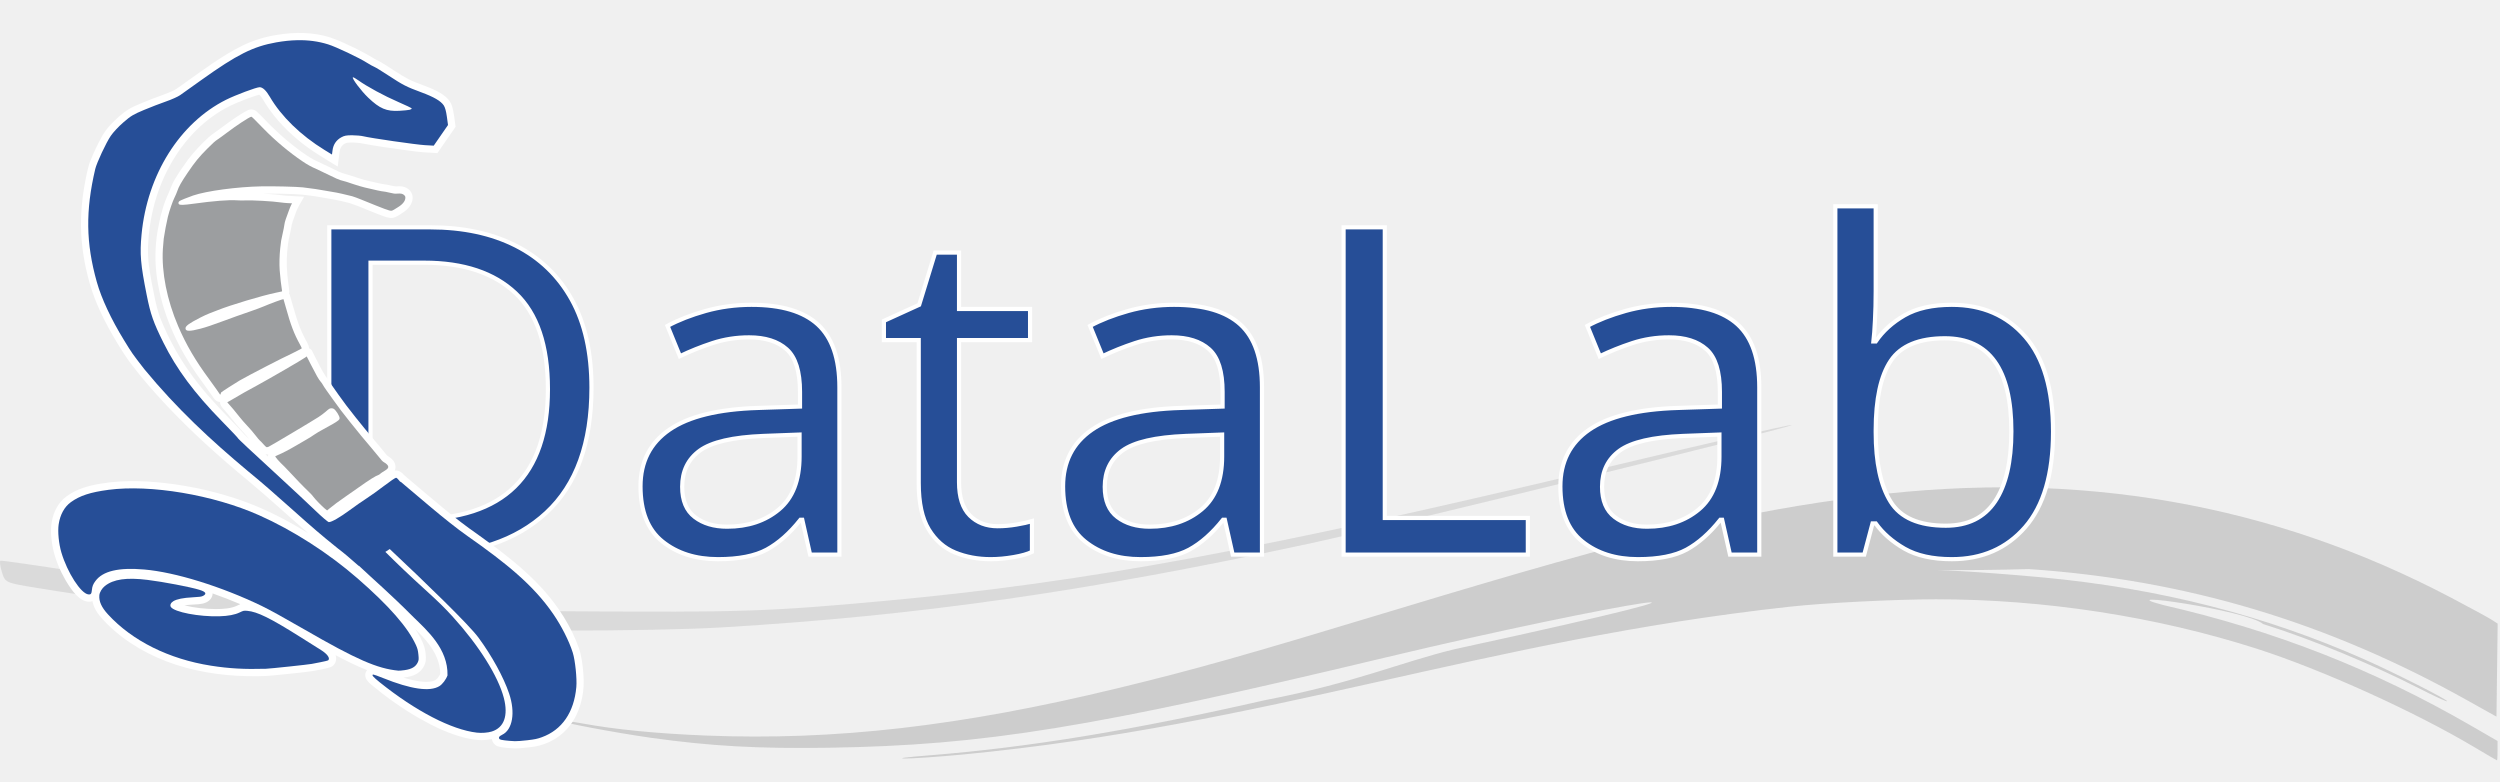
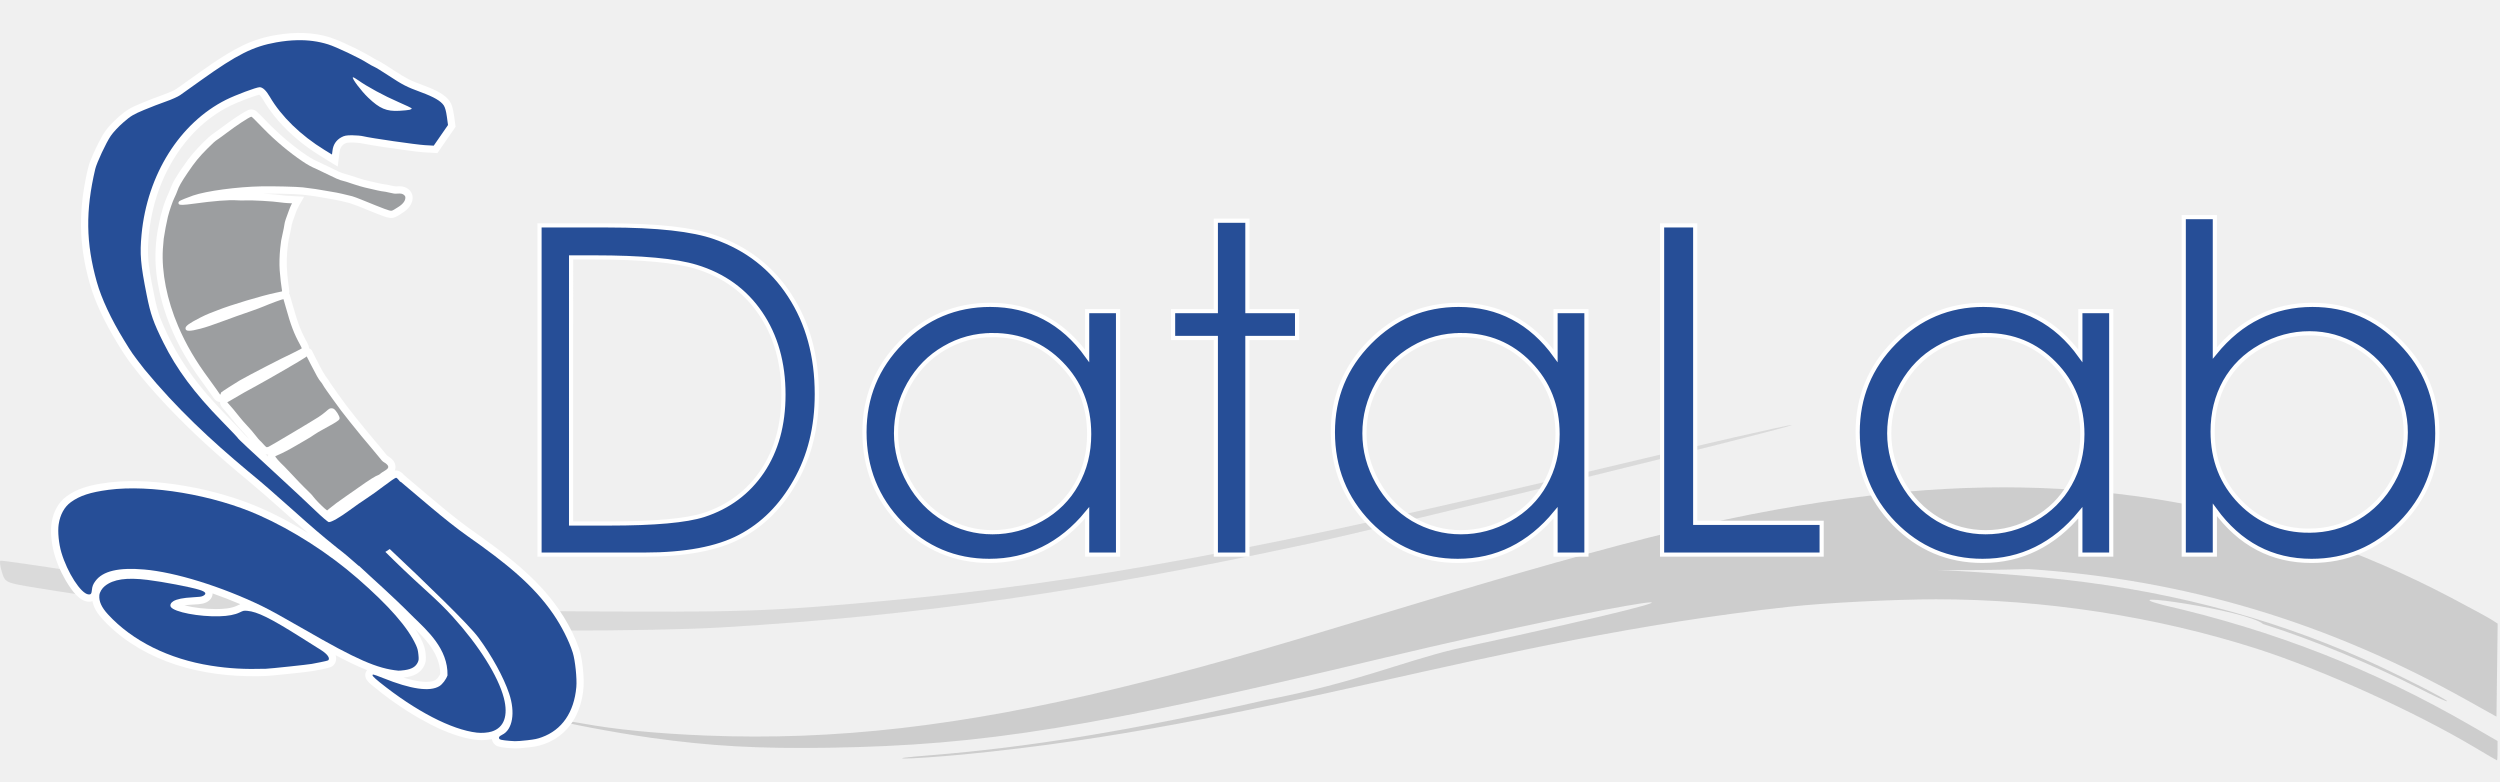
<svg xmlns="http://www.w3.org/2000/svg" version="1.1" id="svg3157" xml:space="preserve" width="800" height="250" viewBox="0 0 800 250">
  <defs id="defs3161">
    <rect x="397.032" y="102.634" width="198.516" height="135.045" id="rect483" />
    <marker markerWidth="700" markerHeight="700" refX="350" refY="350" orient="auto" id="marker1068">
      <g id="use859" transform="matrix(1.306115,0,0,-1.090714,-173.8566,852.9472)">
        <path d="m 375.356,684.771 c 2.504,1.333 5.022,2.631 7.587,3.8 2.533,1.248 5.143,2.288 7.725,3.409 2.596,1.086 5.238,2.036 7.852,3.061 l 1.278,0.501 1.321,-0.562 c 2.774,-1.168 5.523,-2.384 8.276,-3.596 2.695,-1.349 5.471,-2.501 8.099,-4.009 l 7.965,-4.338 c 2.557,-1.683 5.206,-3.14 7.684,-5.013 l -0.075,-0.185 h -0.004 l -0.076,-0.186 -0.506,0.206 -32.744,13.383 -31.136,-11.089 -0.472,-0.169 -0.137,0.375 c 2.384,1.669 4.91,2.936 7.363,4.412 m 86.771,47.215 v -0.666 c 0,0 -1.409,-17.827 -1.743,-16.911 -0.331,0.915 -6.65,11.412 -6.65,11.412 z m -5.992,-32.821 c 12.277,2.727 18.745,21.492 34.738,15.494 0,0 -18.493,28.49 -27.991,23.492 -6.091,-3.207 -19.579,-12.783 -28.473,-19.243 l -21.835,-12.496 15.235,4.231 c 4.437,-4.393 15.996,-14.219 28.326,-11.478 m -119.158,28.821 8.583,-6.164 c 0,0 -6.411,-10.496 -6.74,-11.412 -0.333,-0.916 -1.843,16.91 -1.843,16.91 z m 2.871,-28.821 c 11.618,-2.583 22.546,5.988 27.482,10.662 l 14.863,-5.198 -12.68,8.459 c -3.951,2.931 -27.716,20.486 -36.413,25.063 -9.495,4.998 -27.988,-23.492 -27.988,-23.492 15.994,5.998 22.462,-12.767 34.736,-15.494 m 286.235,12.994 c -42.654,38.986 -105.963,-7.995 -105.963,-7.995 0,0 -17.743,20.826 -15.079,41.484 2.662,20.658 103.961,31.489 137.723,-26.378 53.335,-91.414 -85.548,-257.019 -85.548,-257.019 93.965,140.949 90.877,229.79 68.867,249.908 m -103.954,-262.832 c -4.262,-8.849 -8.031,-17.324 -11.354,-25.216 -1.553,-3.989 -3.045,-7.811 -4.458,-11.446 -1.29,-3.684 -2.507,-7.179 -3.656,-10.463 -2.018,-6.651 -3.743,-12.491 -4.705,-17.399 -1.182,-4.876 -1.745,-8.775 -2.167,-11.434 -0.43,-2.663 -0.659,-4.086 -0.659,-4.086 0,0 0.078,1.436 0.226,4.129 0.175,2.688 0.211,6.68 1.069,11.663 0.583,5.033 1.852,11.037 3.37,17.932 0.899,3.409 1.856,7.042 2.864,10.868 1.214,3.766 2.49,7.726 3.823,11.857 2.885,8.183 6.219,16.981 10.213,26.071 3.93,9.122 8.302,18.632 13.128,28.302 4.8,9.687 9.806,19.653 15.116,29.65 5.256,10.001 10.595,20.168 15.936,30.329 10.688,20.27 20.919,40.732 28.881,60.495 3.943,9.897 7.171,19.637 9.687,29.018 0.956,4.729 2.232,9.313 2.722,13.823 0.292,2.247 0.721,4.46 0.894,6.637 0.12,2.186 0.238,4.328 0.355,6.427 0.215,2.111 -0.015,4.153 -0.086,6.163 -0.149,1.998 -0.077,3.993 -0.375,5.878 -0.684,3.748 -0.89,7.45 -2.067,10.677 -0.478,1.647 -0.943,3.245 -1.392,4.784 -0.477,1.533 -1.238,2.89 -1.808,4.265 -0.609,1.364 -1.195,2.672 -1.757,3.923 -0.567,1.246 -1.371,2.273 -1.996,3.342 -1.355,2.065 -2.413,4.032 -3.581,5.598 -1.237,1.512 -2.288,2.801 -3.139,3.846 -1.707,2.087 -2.616,3.202 -2.616,3.202 0,0 1.02,-1.013 2.935,-2.914 0.958,-0.949 2.138,-2.123 3.523,-3.498 1.34,-1.42 2.605,-3.326 4.157,-5.356 0.724,-1.044 1.646,-2.067 2.33,-3.297 0.674,-1.237 1.382,-2.533 2.12,-3.882 0.695,-1.373 1.593,-2.732 2.214,-4.277 0.589,-1.56 1.202,-3.178 1.835,-4.848 1.484,-3.299 2.01,-7.092 3.03,-11.002 0.479,-1.964 0.519,-4.034 0.792,-6.131 0.191,-2.102 0.548,-4.262 0.449,-6.464 0.378,-8.851 -0.854,-18.356 -2.744,-28.232 -2.211,-9.794 -5.073,-20.001 -8.927,-30.193 -3.845,-10.183 -8.091,-20.601 -13.022,-30.854 -4.822,-10.314 -10.052,-20.598 -15.334,-30.834 -10.844,-20.243 -21.688,-40.486 -31.856,-59.466 -4.967,-9.52 -9.723,-18.73 -13.97,-27.587 m -213.677,-75.958 c -0.424,2.659 -0.986,6.558 -2.171,11.434 -0.96,4.908 -2.685,10.748 -4.706,17.399 -1.146,3.284 -2.364,6.779 -3.651,10.463 -1.417,3.635 -2.907,7.457 -4.461,11.446 -3.323,7.892 -7.09,16.367 -11.351,25.216 -4.248,8.857 -9.007,18.067 -13.972,27.587 -10.168,18.98 -21.012,39.223 -31.857,59.466 -5.283,10.236 -10.509,20.52 -15.332,30.834 -4.934,10.253 -9.174,20.671 -13.025,30.854 -3.852,10.192 -6.717,20.399 -8.923,30.193 -1.893,9.876 -3.125,19.381 -2.749,28.232 -0.094,2.202 0.26,4.362 0.451,6.464 0.275,2.097 0.31,4.167 0.792,6.131 1.019,3.91 1.548,7.703 3.03,11.002 0.633,1.67 1.246,3.288 1.836,4.848 0.62,1.545 1.517,2.904 2.216,4.277 0.736,1.349 1.444,2.645 2.118,3.882 0.684,1.23 1.606,2.253 2.332,3.297 1.553,2.03 2.813,3.936 4.155,5.356 1.386,1.375 2.567,2.549 3.524,3.498 1.914,1.901 2.935,2.914 2.935,2.914 0,0 -0.911,-1.115 -2.614,-3.202 -0.854,-1.045 -1.907,-2.334 -3.141,-3.846 -1.17,-1.566 -2.224,-3.533 -3.582,-5.598 -0.625,-1.069 -1.427,-2.096 -1.996,-3.342 -0.559,-1.251 -1.146,-2.559 -1.758,-3.923 -0.567,-1.375 -1.331,-2.732 -1.807,-4.265 -0.448,-1.539 -0.913,-3.137 -1.393,-4.784 -1.173,-3.227 -1.383,-6.929 -2.067,-10.677 -0.296,-1.885 -0.226,-3.88 -0.373,-5.878 -0.071,-2.01 -0.303,-4.052 -0.086,-6.163 0.117,-2.099 0.233,-4.241 0.354,-6.427 0.175,-2.177 0.602,-4.39 0.896,-6.637 0.489,-4.51 1.762,-9.094 2.72,-13.823 2.515,-9.381 5.747,-19.121 9.69,-29.018 7.959,-19.763 18.189,-40.225 28.881,-60.495 5.337,-10.161 10.677,-20.328 15.933,-30.329 5.31,-9.997 10.319,-19.963 15.117,-29.65 4.825,-9.67 9.199,-19.18 13.126,-28.302 3.994,-9.09 7.329,-17.888 10.215,-26.071 1.332,-4.131 2.61,-8.091 3.824,-11.857 1.006,-3.826 1.964,-7.459 2.862,-10.868 1.52,-6.895 2.791,-12.899 3.37,-17.932 0.86,-4.983 0.895,-8.975 1.07,-11.663 0.148,-2.693 0.226,-4.129 0.226,-4.129 0,0 -0.229,1.423 -0.658,4.086 m -146.979,345.901 c 35.178,59.866 135.319,48.581 137.985,27.923 0.564,-4.372 0.195,-8.816 -0.725,-13.112 l -23.018,-24.449 c -18.623,11.124 -64.349,32.881 -97.558,2.527 -22.011,-20.118 -25.1,-108.959 68.866,-249.908 0,0 -139.166,165.771 -85.55,257.019 m 174.896,43.117 c 9.691,-3.951 43.915,-17.165 67.946,-17.165 3.06,0 5.897,0.218 8.426,0.648 24.641,4.184 41.703,9.813 48.067,12.105 l 75.275,-89.802 -59.955,-23.984 c -9.324,4.09 -56.156,24.247 -73.688,24.247 -0.383,0 -0.749,-0.007 -1.104,-0.026 -9.846,-0.487 -29.382,-6.704 -48.275,-12.72 -14.726,-4.686 -29.952,-9.535 -34.621,-9.535 -5.981,0 -33.774,17.333 -58.606,34.944 z m 101.687,-186.177 1.046,62.321 11.917,-1.357 z m -82.896,60.759 11.863,1.768 3.566,-64.526 z m 123.945,3.406 c -16.789,-83.6 -38.53,-175.696 -45.731,-182.29 -18.115,-10.617 -61.007,-5.057 -66.095,1.58 -4.89,6.968 -34.029,109.48 -52.505,176.937 l 5.175,-1.306 c 5.968,-20.091 36.892,-123.598 43.354,-132.924 0.744,-1.074 1.84,-2.051 3.213,-2.936 1.158,1.624 2.366,3.19 3.538,4.794 0.408,0.523 0.842,1.018 1.256,1.534 2.559,3.199 5.215,6.286 7.955,9.273 4.557,4.913 11.54,9.527 17.211,13.96 l 0.008,-1.427 c -5.99,-5.213 -11.778,-10.664 -17.219,-16.533 -3.182,-3.469 -6.282,-7.036 -9.211,-10.806 -1.416,-1.939 -2.905,-3.795 -4.267,-5.802 -0.178,-0.259 -0.38,-0.561 -0.596,-0.892 -1.461,-2.231 -3.665,-5.9 -4.725,-7.795 2.358,0.822 5.955,4.302 8.153,5.308 2.215,0.994 4.302,2.135 6.457,3.196 0.668,0.352 1.309,0.74 1.971,1.103 10.898,-2.675 25.62,-3.294 36.484,-2.368 3.424,0.292 6.519,0.726 9.31,1.286 1.105,-0.926 2.201,-1.86 3.345,-2.75 1.808,-1.316 3.537,-2.7 5.412,-3.963 1.861,-1.273 3.747,-2.527 5.802,-3.646 -0.524,1.761 -1.161,3.43 -1.821,5.08 -0.18,0.452 -0.352,0.908 -0.537,1.356 -0.848,2.094 -1.843,4.073 -2.757,6.114 -1.938,3.996 -4.081,7.822 -6.325,11.568 -2.246,3.745 -4.667,7.35 -7.159,10.895 -2.015,2.846 -5.073,3.82 -7.229,6.557 l 0.341,55.113 1.785,-51.364 c -0.336,-0.707 3.088,-3.461 5.103,-6.307 2.492,-3.546 4.913,-7.148 7.159,-10.897 1.381,-2.303 2.7,-4.657 3.981,-7.044 0.8,-1.491 1.601,-2.984 2.344,-4.522 0.396,-0.887 0.809,-1.76 1.218,-2.637 3.152,1.697 5.334,3.788 6.494,6.282 17.369,37.301 35.987,131.312 36.772,135.294 l -1.768,0.846 4.104,0.138 c 0.063,0.308 0.063,0.303 0,-0.005 m -22.984,-145.65 c 3.271,13.038 6.629,27.324 9.88,41.695 8.838,1.971 17.526,4.382 26.039,7.24 -0.216,-12.503 -1.038,-26.53 -2.499,-39.558 -10.851,-3.925 -22.01,-7.047 -33.42,-9.377 m -16.451,-52.772 c 3.753,6.569 8.852,23.316 14.333,44.459 11.434,2.203 22.637,5.158 33.551,8.853 -0.283,-13.209 -1.306,-28.133 -3.107,-41.39 -14.432,-5.264 -29.402,-9.377 -44.777,-11.922 m 56.857,150.738 c -0.177,-12.514 -0.909,-26.463 -2.231,-39.647 -8.592,-3.079 -17.373,-5.695 -26.324,-7.841 3.237,14.516 6.319,28.856 9.045,41.807 6.595,1.664 13.104,3.549 19.51,5.681 m 2.465,8.93 c -6.582,-2.303 -13.325,-4.352 -20.2,-6.141 4.322,20.732 7.496,36.685 8.543,41.976 4.603,1.269 9.168,2.635 13.679,4.127 -0.143,-12.595 -0.805,-26.575 -2.022,-39.962 m -212.968,45.347 c 4.301,-1.586 10.633,-3.762 18.658,-6.103 0.581,-2.172 5.095,-19.088 11.389,-42.243 -10.661,2.999 -18.414,5.783 -22.521,7.358 -3.097,13.923 -5.667,28.295 -7.526,40.988 m 7.481,-49.545 c 5.385,-1.995 13.935,-4.903 25.031,-7.855 3.561,-13.055 7.545,-27.553 11.63,-42.228 -13.985,3.538 -24.142,7.158 -29.074,9.058 -3.16,13.823 -5.755,28.311 -7.587,41.025 m 7.481,-49.551 c 6.42,-2.387 17.337,-6.07 31.678,-9.489 4.064,-14.521 8.161,-28.958 11.979,-42.082 -17.501,3.863 -30.189,8.385 -35.948,10.628 -3.28,13.82 -5.931,28.488 -7.709,40.943 m 7.474,-49.551 c 7.442,-2.778 20.925,-7.208 38.754,-10.788 6.607,-22.401 12.079,-39.614 14.607,-44.525 -21.835,3.98 -37.963,9.923 -45.057,12.835 -3.603,13.924 -6.472,29.401 -8.304,42.478 m 96.697,-105.422 c -40.206,0 -71.265,10.776 -81.366,14.754 -3.452,13.062 -6.166,27.771 -7.862,40.177 13.424,-5.041 46.486,-16.475 89.113,-16.475 h 0.011 c 27.044,0 53.258,5.176 78.01,13.641 -0.326,-12.561 -1.393,-26.645 -3.228,-38.968 -23.684,-8.71 -48.795,-13.128 -74.678,-13.129 m 0.13,-50.065 h -0.008 c -35.537,0 -63.022,9.75 -73.193,13.926 -3.93,13.151 -6.943,29.263 -8.693,42.447 12.655,-4.778 42.784,-14.305 81.764,-14.305 25.364,0.002 50.03,4.099 73.413,12.184 -0.426,-13.306 -1.77,-28.649 -4.07,-41.117 -22.069,-8.187 -45.339,-13.135 -69.213,-13.135 m 0.156,-46.601 c -32.171,0 -56.831,8.4 -66.104,12.085 -3.929,12.24 -6.861,27.963 -8.491,40.665 11.859,-4.509 39.077,-13.781 74.431,-13.781 h 0.012 c 23.671,0 46.775,4.188 68.775,11.888 -0.525,-13.996 -2.137,-28.355 -4.563,-39.346 -20.546,-7.639 -42.078,-11.507 -64.06,-11.511 m 58.137,-37.922 c -18.725,-6.912 -38.195,-10.415 -57.942,-10.415 -27.285,-0.005 -48.326,6.769 -57.589,10.37 -4.72,10.946 -8.082,28.059 -9.754,41.673 11.029,-4.227 35.386,-12.047 67.14,-12.047 h 0.008 c 21.964,0 43.499,3.87 64.109,11.184 -0.697,-15.121 -2.842,-30.678 -5.972,-40.765 m -6.898,-49.796 c -16.574,-5.945 -33.633,-8.958 -50.81,-8.958 -21.279,0 -38.092,4.686 -47.403,8.038 -6.59,6.932 -10.938,27.433 -12.743,42.962 10.17,-3.927 31.715,-10.663 59.912,-10.659 20.235,0 40.18,3.503 59.389,10.425 -0.97,-16.947 -4.058,-34.517 -8.345,-41.808 m -219.021,454.561 c 0.043,-2.635 0.28,-5.357 0.552,-8.149 0.598,-5.582 1.625,-11.428 2.988,-17.426 1.276,-6.018 3.183,-12.115 5.053,-18.327 1.932,-6.199 4.176,-12.431 6.532,-18.629 2.332,-6.213 4.733,-12.413 7.256,-18.475 2.491,-6.084 4.945,-12.077 7.32,-17.873 4.77,-11.616 9.123,-22.561 12.341,-32.166 1.645,-4.784 3.009,-9.228 4.062,-13.214 1.124,-3.963 1.859,-7.494 2.413,-10.393 0.577,-2.901 0.849,-5.209 1.005,-6.786 0.175,-1.566 0.268,-2.4 0.268,-2.4 0,0 -0.24,0.806 -0.693,2.315 -0.408,1.518 -1.161,3.699 -2.118,6.459 -0.964,2.756 -2.23,6.065 -3.774,9.823 -1.521,3.76 -3.402,7.944 -5.435,12.51 -4.251,9.083 -9.209,19.678 -14.522,31.031 -2.61,5.719 -5.426,11.592 -7.989,17.708 -2.625,6.083 -5.165,12.34 -7.612,18.647 -4.658,12.698 -8.805,25.708 -10.989,38.372 -1.23,6.293 -1.811,12.513 -2.042,18.412 -0.241,5.904 0.085,11.518 0.832,16.627 0.254,2.561 0.911,4.977 1.352,7.273 0.542,2.284 1.288,4.398 1.863,6.396 1.415,3.93 2.86,7.258 4.353,9.865 1.294,2.698 2.752,4.491 3.604,5.823 0.889,1.304 1.359,1.997 1.359,1.997 0,0 -0.341,-0.766 -0.985,-2.208 -0.617,-1.439 -1.673,-3.536 -2.551,-6.297 -1.056,-2.681 -1.918,-6.102 -2.843,-9.988 -0.759,-3.939 -1.392,-8.395 -1.601,-13.292 -0.078,-2.45 -0.18,-4.991 0.001,-7.635 m 212.255,-500.057 c -11.181,-4.928 -26.873,-7.75 -43.055,-7.75 -17.431,0 -33.302,3.3 -41.417,8.605 -6.728,4.401 -10.78,22.988 -12.307,37.133 9.272,-3.621 28.051,-9.455 52.735,-9.455 18.487,0 36.827,3.302 54.614,9.824 -1.277,-17.727 -5.327,-36.049 -10.57,-38.357 m 116.665,507.692 c -0.211,4.897 -0.845,9.353 -1.603,13.292 -0.926,3.886 -1.789,7.307 -2.842,9.988 -0.878,2.761 -1.936,4.858 -2.552,6.297 -0.642,1.442 -0.985,2.208 -0.985,2.208 0,0 0.471,-0.693 1.358,-1.997 0.85,-1.332 2.308,-3.125 3.604,-5.823 1.496,-2.607 2.938,-5.935 4.355,-9.865 0.574,-1.998 1.32,-4.112 1.862,-6.396 0.44,-2.296 1.097,-4.712 1.352,-7.273 0.75,-5.109 1.072,-10.723 0.831,-16.627 -0.232,-5.899 -0.813,-12.119 -2.039,-18.412 -2.187,-12.664 -6.332,-25.674 -10.987,-38.372 -2.449,-6.307 -4.99,-12.564 -7.62,-18.647 -2.557,-6.116 -5.376,-11.989 -7.984,-17.708 -5.315,-11.353 -10.274,-21.948 -14.523,-31.031 -2.035,-4.566 -3.917,-8.75 -5.435,-12.51 -1.546,-3.758 -2.812,-7.067 -3.777,-9.823 -0.957,-2.76 -1.711,-4.941 -2.116,-6.459 -0.453,-1.509 -0.694,-2.315 -0.694,-2.315 0,0 0.093,0.834 0.268,2.4 0.154,1.577 0.426,3.885 1.004,6.786 0.556,2.899 1.293,6.43 2.414,10.393 1.049,3.986 2.416,8.43 4.064,13.214 3.219,9.605 7.572,20.55 12.34,32.166 2.375,5.796 4.831,11.789 7.321,17.873 2.523,6.062 4.924,12.262 7.255,18.475 2.355,6.198 4.6,12.43 6.533,18.629 1.87,6.21 3.779,12.309 5.053,18.326 1.363,5.999 2.39,11.845 2.991,17.427 0.27,2.792 0.508,5.514 0.552,8.149 0.178,2.644 0.077,5.185 0,7.635 m 49.419,96.429 c -53.092,26.886 -108.748,8.091 -131.987,-2.235 l -16.702,-2.235 -4.053,4.833 c 0,0 -13.387,-5.314 -31.227,-9.558 l -33.413,-4.471 c -25.878,2.118 -61.311,17.178 -61.693,17.34 l -2.57,1.102 -7.905,-8.398 -8.044,1.197 c -19.125,9.438 -76.247,32.334 -132.251,2.425 -81.209,-43.371 -51.872,-158.942 -24.991,-207.925 46.73,-85.153 181.933,-239.912 157.943,-382.86 0,0 5.859,-5.377 13.605,-11.017 l 0.051,-0.511 0.695,-0.028 c 1.113,-0.802 2.262,-1.604 3.436,-2.394 l -0.022,-0.035 c 0.06,-0.039 0.573,-0.375 1.459,-0.919 4.377,-2.857 9.013,-5.468 13.358,-7.11 13.491,-6.337 34.874,-14.114 58.569,-14.114 16.248,0 33.575,3.665 50.188,13.946 14.102,2.709 31.047,20.667 31.047,20.667 -27.091,142.394 104.717,300.05 149.588,386.201 25.809,49.554 57.049,164.503 -25.081,206.099" style="fill:#000000;fill-opacity:1;fill-rule:nonzero;stroke:none" id="path871" />
      </g>
    </marker>
  </defs>
  <g id="g3165" transform="matrix(1.333333,0,0,-1.333333,-96.71366,943.8771)">
    <text xml:space="preserve" transform="matrix(0.75,0,0,-0.75,-1.871624,795.9487)" id="text481" style="font-size:120px;line-height:1.5;font-family:'Century Gothic';-inkscape-font-specification:'Century Gothic';white-space:pre;shape-inside:url(#rect483);display:inline;fill:#ffffff;fill-opacity:0.5;stroke:#ffffff" />
    <path style="fill:#a7a7a7;fill-opacity:0.473;stroke-width:0" d="m 666.527,528.501 c -14.39,8.587 -36.726,18.7 -52.392,23.723 -24.05,7.71 -51.018,11.864 -76.968,11.855 -9.859,-0.006 -26.694,-0.857 -35.08,-1.779 -73.53,-8.076 -125.154,-28.446 -198.503,-35.479 -5.904,-0.552 -12.132,-0.982 -13.84,-0.956 -1.983,0.03 0.159,0.309 5.928,0.77 23.831,1.907 48.672,5.994 80.52,13.249 21.451,4.111 32.488,9.089 45.412,12.209 85.758,18.616 39.462,11.393 -16.142,-1.889 -71.092,-17.012 -96.813,-21.186 -134.05,-21.753 -16.897,-0.257 -28.275,0.377 -42.583,2.375 -8.365,1.168 -23.089,3.959 -21.907,4.154 0.442,0.073 2.87,-0.244 5.396,-0.704 8.082,-1.471 17.754,-2.417 29.6,-2.897 30.856,-1.251 61.296,2.241 98.741,11.327 19.067,4.626 30.084,7.739 67.791,19.155 57.367,17.367 81.917,23.279 112.242,27.028 50.804,6.281 97.106,-1.796 140.157,-24.449 4.542,-2.39 8.904,-4.762 9.692,-5.271 l 1.433,-0.925 -0.143,-11.166 -0.143,-11.166 -6.968,3.897 c -33.62,18.804 -67.59,28.973 -105.295,31.521 -34.598,-0.929 -30.822,1.155 3.523,-2.015 27.873,-2.629 53.147,-9.075 76.997,-19.636 7.295,-3.23 20.257,-9.796 19.895,-10.078 -0.146,-0.114 -3.114,1.251 -6.596,3.034 -11.585,5.93 -25.973,11.868 -37.558,15.502 -3.754,3.304 -37.843,8.184 -23.996,4.568 26.78,-6.139 50.533,-15.448 73.934,-28.977 l 6.323,-3.655 v -2.328 c 0,-1.281 -0.058,-2.327 -0.129,-2.325 -0.071,0.002 -2.452,1.389 -5.291,3.083 z" id="path494" />
    <path style="fill:#c1c1c1;fill-opacity:0.467;stroke-width:0" d="m 168.301,557.366 c -29.752,1.76 -60.892,5.148 -87.224,9.49 -7.217,1.19 -7.302,1.229 -8.082,3.731 -0.434,1.391 -0.588,2.625 -0.344,2.742 0.244,0.118 10.009,-1.296 21.7,-3.141 21.13,-3.335 36.232,-5.156 62.166,-7.496 11.589,-1.045 19.241,-1.262 52.638,-1.488 41.463,-0.281 47.85,-0.07 75.786,2.498 47.995,4.412 90.267,12.229 172.756,31.948 24.025,5.743 44.207,10.358 44.847,10.255 1.406,-0.225 -95.93,-24.164 -115.173,-28.325 -53.909,-11.658 -94.149,-17.416 -141.471,-20.241 -17.356,-1.036 -59.865,-1.021 -77.598,0.028 z" id="path2173" />
-     <text xml:space="preserve" style="font-style:normal;font-weight:normal;font-size:110px;line-height:0.85;font-family:sans-serif;text-align:start;letter-spacing:0px;word-spacing:0px;text-anchor:start;fill:#264e97;fill-opacity:1;stroke:#ffffff;stroke-width:1;stroke-dasharray:none;stroke-opacity:1" x="427.607" y="-574.8" id="text5581-3" transform="scale(1,-1)">
-       <tspan style="font-style:normal;font-variant:normal;font-weight:normal;font-stretch:normal;font-size:110px;font-family:'Century Gothic';-inkscape-font-specification:'Century Gothic';text-align:center;text-anchor:middle;fill:#264e97;fill-opacity:1;stroke:#ffffff;stroke-width:1;stroke-dasharray:none;stroke-opacity:1" x="427.607" y="-574.8" id="tspan1527">DataLab</tspan>
-     </text>
+     <path style="font-size:110px;line-height:0.85;font-family:'Century Gothic';-inkscape-font-specification:'Century Gothic';text-align:center;letter-spacing:0px;word-spacing:0px;text-anchor:middle;fill:#264e97;stroke:#ffffff;stroke-width:1" d="m 202.021,-574.8 v -79.009 h 16.382 q 17.725,0 25.728,2.847 11.494,4.028 17.939,13.965 6.499,9.937 6.499,23.687 0,11.87 -5.156,20.894 -5.103,9.023 -13.32,13.32 -8.164,4.297 -22.935,4.297 z m 7.573,-7.466 h 9.131 q 16.382,0 22.72,-2.041 8.916,-2.9 14.019,-10.42 5.103,-7.573 5.103,-18.477 0,-11.44 -5.532,-19.551 -5.532,-8.11 -15.415,-11.118 -7.412,-2.256 -24.438,-2.256 h -5.586 z m 131.27,-50.972 v 58.438 h -7.412 v -10.044 q -4.727,5.747 -10.635,8.647 -5.854,2.9 -12.837,2.9 -12.407,0 -21.216,-8.97 -8.755,-9.023 -8.755,-21.914 0,-12.622 8.862,-21.592 8.862,-8.97 21.323,-8.97 7.197,0 12.998,3.062 5.854,3.062 10.259,9.185 v -10.742 z m -30.078,5.747 q -6.284,0 -11.602,3.115 -5.317,3.062 -8.486,8.647 -3.115,5.586 -3.115,11.816 0,6.177 3.169,11.816 3.169,5.64 8.486,8.809 5.371,3.115 11.494,3.115 6.177,0 11.709,-3.115 5.532,-3.115 8.486,-8.433 3.008,-5.317 3.008,-11.978 0,-10.151 -6.714,-16.973 -6.66,-6.821 -16.436,-6.821 z m 53.55,-27.446 h 7.573 v 21.699 h 11.924 v 6.445 h -11.924 v 51.992 h -7.573 v -51.992 h -10.259 v -6.445 h 10.259 z m 88.945,21.699 v 58.438 h -7.412 v -10.044 q -4.727,5.747 -10.635,8.647 -5.854,2.9 -12.837,2.9 -12.407,0 -21.216,-8.97 -8.755,-9.023 -8.755,-21.914 0,-12.622 8.862,-21.592 8.862,-8.97 21.323,-8.97 7.197,0 12.998,3.062 5.854,3.062 10.259,9.185 v -10.742 z m -30.078,5.747 q -6.284,0 -11.602,3.115 -5.317,3.062 -8.486,8.647 -3.115,5.586 -3.115,11.816 0,6.177 3.169,11.816 3.169,5.64 8.486,8.809 5.371,3.115 11.494,3.115 6.177,0 11.709,-3.115 5.532,-3.115 8.486,-8.433 3.008,-5.317 3.008,-11.978 0,-10.151 -6.714,-16.973 -6.66,-6.821 -16.436,-6.821 z m 48.232,-26.318 h 7.949 v 71.382 h 30.347 v 7.627 h -38.296 z m 107.798,20.571 v 58.438 h -7.412 v -10.044 q -4.727,5.747 -10.635,8.647 -5.854,2.9 -12.837,2.9 -12.407,0 -21.216,-8.97 -8.755,-9.023 -8.755,-21.914 0,-12.622 8.862,-21.592 8.862,-8.97 21.323,-8.97 7.197,0 12.998,3.062 5.854,3.062 10.259,9.185 v -10.742 z m -30.078,5.747 q -6.284,0 -11.602,3.115 -5.317,3.062 -8.486,8.647 -3.115,5.586 -3.115,11.816 0,6.177 3.169,11.816 3.169,5.64 8.486,8.809 5.371,3.115 11.494,3.115 6.177,0 11.709,-3.115 5.532,-3.115 8.486,-8.433 3.008,-5.317 3.008,-11.978 0,-10.151 -6.714,-16.973 -6.66,-6.821 -16.436,-6.821 z m 47.48,52.69 v -80.996 h 7.466 v 32.603 q 4.727,-5.801 10.581,-8.647 5.854,-2.9 12.837,-2.9 12.407,0 21.162,9.023 8.809,8.97 8.809,21.807 0,12.676 -8.862,21.646 -8.862,8.97 -21.323,8.97 -7.144,0 -12.944,-3.062 -5.801,-3.062 -10.259,-9.185 v 10.742 z m 30.078,-5.747 q 6.284,0 11.602,-3.062 5.317,-3.115 8.433,-8.701 3.169,-5.586 3.169,-11.816 0,-6.23 -3.169,-11.87 -3.169,-5.64 -8.54,-8.755 -5.317,-3.169 -11.387,-3.169 -6.177,0 -11.763,3.169 -5.532,3.115 -8.54,8.433 -2.954,5.317 -2.954,11.978 0,10.151 6.66,16.973 6.714,6.821 16.489,6.821 z" id="text5581-3" transform="scale(1,-1)" aria-label="DataLab" />
    <g id="g3226" transform="matrix(0.3867713,0,0,0.3867713,93.93166,430.2894)">
      <path id="path1009-3" style="fill:#ffffff;fill-opacity:1;stroke-width:0.346" d="m 263.971,253.365 c -3.617,0.253 -7.331,0.304 -10.801,1.453 -1.753,0.784 -3.02,2.519 -3.302,4.41 -5.428,-1.3 -11.108,-0.644 -16.461,0.699 -10.078,2.451 -19.5,7.005 -28.487,12.092 -10.558,6.064 -20.528,13.135 -29.871,20.936 -1.789,1.499 -3.677,3.395 -3.754,5.879 -0.009,1.141 0.432,2.262 1.166,3.129 -6.72,2.638 -13.168,5.905 -19.545,9.275 1.083,-2.814 -0.263,-6.534 -3.256,-7.482 -3.616,-1.182 -7.392,-1.638 -11.092,-2.398 -5.049,-0.759 -10.14,-1.2 -15.213,-1.77 -6.259,-0.64 -12.522,-1.425 -18.825,-1.396 -17.132,-0.21 -34.405,1.795 -50.731,7.135 -15.807,5.175 -30.763,13.507 -42.621,25.268 -3.408,3.446 -6.894,7.106 -8.497,11.786 -0.261,0.778 -0.482,1.571 -0.631,2.379 -2.839,-0.996 -5.94,0.227 -8.133,2.088 -3.699,2.981 -6.261,7.075 -8.672,11.104 -3.47,6.076 -6.208,12.62 -7.705,19.468 -1.093,5.351 -1.612,10.902 -0.786,16.328 1.012,6.237 4.087,12.367 9.314,16.097 6.155,4.56 13.728,6.624 21.184,7.842 15.21,2.516 30.768,1.692 45.971,-0.443 16.719,-2.41 33.211,-6.609 48.904,-12.887 11.797,-4.798 23.063,-10.822 33.891,-17.505 -12.567,10.852 -24.728,22.17 -37.51,32.774 -17.777,14.647 -34.957,30.076 -50.736,46.876 -7.556,8.105 -14.922,16.414 -21.582,25.279 -3.305,4.309 -6.225,8.893 -8.989,13.562 -7.04,11.721 -13.353,24.036 -17.042,37.257 -3.135,11.271 -5.081,22.917 -5.2,34.632 -0.177,11.464 1.354,22.898 3.852,34.069 0.527,2.329 1.098,4.654 2.033,6.858 2.096,5.346 4.634,10.516 7.414,15.538 1.898,3.345 4.462,6.243 7.212,8.909 3.722,3.64 7.777,7.086 12.565,9.236 3.834,1.783 7.79,3.291 11.722,4.843 4.142,1.611 8.404,2.941 12.428,4.843 2.597,1.263 4.763,3.212 7.162,4.792 11.527,8.139 22.848,16.736 35.527,23.042 6.931,3.383 14.381,5.673 22.005,6.824 10.819,1.767 22.138,1.73 32.655,-1.628 5.745,-1.921 11.179,-4.637 16.634,-7.241 3.833,-1.871 7.537,-3.993 11.191,-6.186 3.068,-1.464 5.948,-3.269 8.793,-5.12 5.225,-3.351 10.341,-7.003 16.178,-9.236 5.819,-2.381 12.004,-4.154 17.24,-7.779 2.4,-1.654 4.52,-3.878 5.466,-6.687 1.417,-4.272 1.623,-8.806 2.344,-13.208 -3.76,-5.444 -7.524,-10.884 -11.285,-16.326 -5.913,0.28 -11.831,0.645 -17.686,1.556 -10.063,1.326 -20.119,2.744 -30.091,4.639 -2.559,0.355 -5.167,0.503 -7.743,0.288 -2.648,-0.256 -4.743,-2.591 -5.085,-5.172 -0.38,-3.219 -0.841,-6.431 -1.257,-9.646 -8.406,5.175 -17.044,10.09 -24.59,16.51 -8.715,7.206 -16.4,15.757 -22.077,25.566 -0.621,0.884 -1.166,1.867 -2.046,2.526 -2.236,-0.574 -4.289,-1.38 -6.49,-2.148 -5.043,-1.889 -10.076,-3.88 -14.801,-6.481 -1.662,-0.926 -3.465,-2.021 -5.119,-3.113 -9.812,-6.466 -18.091,-15.118 -24.587,-24.881 -2.118,-3.184 -4.138,-6.643 -5.906,-10.109 -4.401,-8.63 -7.626,-17.877 -9.639,-27.447 -0.561,-2.637 -1.026,-5.383 -1.388,-8.036 -1.069,-7.778 -1.555,-15.697 -0.526,-23.507 0.97,-7.458 2.436,-14.844 4.008,-22.195 0.592,-2.645 1.28,-5.295 2.073,-7.813 0.265,-0.828 0.636,-1.923 0.975,-2.841 2.689,-6.902 5.997,-13.552 9.571,-20.035 1.95,-3.485 4.068,-6.875 6.288,-10.194 0.555,-0.81 1.234,-1.82 1.818,-2.636 7.365,-10.538 15.998,-20.113 24.99,-29.276 3.283,-3.382 6.57,-6.763 9.699,-10.287 0.909,-0.949 1.875,-1.838 2.828,-2.742 -1.904,2.479 -4.079,4.723 -6.176,7.034 -3.411,3.813 -6.42,7.965 -9.853,11.757 -0.994,1.075 -1.934,2.314 -2.064,3.826 0.15,0.738 -0.758,0.377 -1.197,0.65 -1.89,0.565 -2.898,2.374 -3.916,3.908 -4.27,6.156 -8.902,12.06 -12.91,18.397 -11.119,17.323 -19.122,36.923 -21.488,57.464 -1.112,9.87 -0.62,19.911 1.43,29.628 1.307,7.028 3.256,13.976 6.358,20.436 1.166,2.776 2.116,5.666 3.744,8.223 2.492,4.24 5.334,8.265 8.213,12.249 3.766,4.957 8.105,9.458 12.66,13.691 2.354,2.131 5.107,3.741 7.605,5.689 5.43,3.985 10.83,8.098 16.839,11.186 1.909,0.826 4.3,0.392 5.703,-1.175 3.201,-2.887 6.025,-6.159 9.139,-9.138 2.939,-2.89 5.877,-5.596 9.023,-8.237 5.475,-4.507 11.055,-8.98 17.305,-12.38 3.905,-1.934 7.929,-3.619 11.797,-5.632 2.453,-1.222 4.927,-2.453 7.612,-3.08 5.105,-1.475 10.034,-3.457 15.262,-4.519 3.416,-0.812 6.836,-1.627 10.322,-2.082 2.314,-0.344 4.567,-1.342 6.945,-1.016 2.675,0.183 5.571,-0.555 7.372,-2.657 1.695,-1.82 2.09,-4.566 1.286,-6.877 -1.016,-3.409 -3.888,-5.834 -6.854,-7.572 -2.044,-1.339 -4.315,-2.865 -6.886,-2.5 -2.469,0.302 -4.732,1.428 -7.062,2.231 -5.985,2.266 -11.807,4.964 -17.889,6.966 -3.363,0.907 -6.772,1.649 -10.197,2.283 -4.785,0.758 -9.528,1.769 -14.338,2.373 -3.3,0.448 -6.485,0.804 -9.818,0.907 -6.425,0.276 -12.95,0.374 -19.424,0.322 4.687,-0.24 9.356,-0.729 14.014,-1.282 3.837,-0.296 7.685,-0.419 11.527,-0.634 -1.976,-3.621 -4.344,-7.09 -5.556,-11.07 -1.056,-2.816 -2.193,-5.645 -2.532,-8.658 -0.542,-3.171 -1.504,-6.439 -1.911,-9.52 -0.791,-6.205 -1.073,-12.495 -0.463,-18.73 0.121,-1.354 0.287,-2.942 0.465,-4.382 0.22,-2.123 0.637,-4.229 0.808,-6.352 0.03,-0.471 -0.187,-0.979 -0.199,-1.399 0.738,-0.744 0.644,-1.884 1.048,-2.799 2.41,-8.083 4.352,-16.398 8.275,-23.929 1.004,-2.307 2.7,-4.352 3.099,-6.889 -0.148,-0.608 0.64,-0.514 0.953,-0.865 1.128,-0.712 1.307,-2.116 1.982,-3.167 2.353,-4.546 4.498,-9.224 7.286,-13.526 1.182,-1.471 2.219,-3.047 3.189,-4.661 3.133,-4.581 6.4,-9.07 9.693,-13.537 3.691,-4.895 7.671,-9.764 11.572,-14.57 4.488,-5.544 9.23,-10.881 13.672,-16.461 1.213,-1.011 2.695,-1.705 3.688,-2.973 1.539,-1.715 2.094,-4.366 1.187,-6.463 2.223,0.346 4.292,-1 5.65,-2.649 2.134,-2.026 4.504,-3.785 6.702,-5.741 12.654,-10.685 25.112,-21.531 38.758,-30.967 14.478,-10.305 28.822,-21.073 40.796,-34.295 9.621,-10.688 17.545,-23.049 22.379,-36.634 1.775,-5.361 2.378,-11.022 2.794,-16.628 0.352,-4.796 0.124,-9.643 -0.905,-14.348 -1.448,-6.917 -4.382,-13.634 -9.16,-18.907 -5.954,-6.734 -14.651,-10.811 -23.569,-11.553 -3.032,-0.352 -6.073,-0.688 -9.129,-0.698 z m -54.65,41.307 c 2.336,0.062 4.995,0.222 6.68,2.073 0.694,0.959 1.6,1.883 1.87,3.06 -0.067,6.753 -3.09,13.129 -7.139,18.402 -2.549,3.377 -5.489,6.435 -8.497,9.402 2.351,-3.555 4.527,-7.301 5.806,-11.386 0.733,-2.751 1.033,-5.638 0.823,-8.477 -0.671,-4.589 -4.468,-8.321 -8.885,-9.458 -1.635,-0.503 -3.327,-0.802 -5.027,-0.974 4.216,-1.243 8.521,-2.365 12.927,-2.614 0.48,-0.029 0.961,-0.025 1.442,-0.029 z M 78.717,339.84 c 4.682,0.06 9.58,0.252 13.821,2.466 0.329,0.227 1.097,0.422 1.238,0.581 -5.657,2.401 -11.388,4.629 -17.184,6.674 0.068,-2.508 -1.806,-4.625 -3.999,-5.598 -2.956,-1.386 -6.339,-1.108 -9.475,-1.411 -1.332,-0.09 -2.664,-0.203 -3.983,-0.411 6.303,-1.569 13.012,-2.257 19.582,-2.301 z m 32.289,94.816 c -0.159,0.373 0.478,1.325 -0.119,1.17 -0.487,-0.04 -0.979,-0.031 -1.463,0.039 0.529,-0.488 1.059,-0.977 1.588,-1.465 -0.002,0.085 -0.004,0.171 -0.006,0.256 z" />
      <g id="g3144">
        <path style="fill:#264e97;fill-opacity:1;stroke-width:0.346" d="m 109.689,302.8 c -13.38,-0.385 -22.864,0.147 -34.095,1.912 -26.135,4.109 -48.874,15.438 -63.917,31.844 -4.016,4.38 -5.689,8.103 -5.346,11.898 0.165,1.825 1.644,4.28 3.438,5.707 5.333,4.242 13.429,5.399 26.475,3.786 9.797,-1.212 26.469,-4.395 32.112,-6.132 4.026,-1.239 4.797,-2.466 2.366,-3.766 -0.981,-0.525 -2.154,-0.69 -6.44,-0.909 -5.897,-0.301 -9.883,-1.098 -12.035,-2.406 -1.628,-0.99 -2.266,-2.489 -1.531,-3.595 2.115,-3.182 17.529,-6.135 30.121,-5.771 5.491,0.159 9.581,0.937 12.589,2.394 2.306,1.117 2.571,1.173 4.693,0.988 6.248,-0.544 14.371,-4.549 32.81,-16.175 5.7,-3.594 11.501,-7.245 12.892,-8.114 3.945,-2.464 5.836,-5.09 4.577,-6.356 -0.219,-0.22 -2.32,-0.758 -4.668,-1.195 -2.349,-0.437 -4.884,-0.929 -5.633,-1.093 -1.744,-0.381 -25.879,-2.945 -28.407,-3.017 z" id="path1009" />
        <path style="fill:#264e97;fill-opacity:1;stroke-width:0.346" d="m 191.887,301.625 c -13.07,1.243 -26.063,6.932 -58.146,25.46 -12.702,7.335 -21.858,12.382 -26.739,14.738 -24.935,12.035 -53.557,20.909 -72.799,22.571 -15.93,1.376 -25.704,-0.927 -30.307,-7.141 -1.461,-1.972 -1.986,-3.308 -2.197,-5.586 -0.217,-2.348 -0.671,-2.914 -2.191,-2.73 -4.683,0.569 -13.068,13.613 -16.752,26.059 -1.606,5.425 -2.332,12.91 -1.682,17.341 0.892,6.079 3.566,10.951 7.617,13.874 5.552,4.008 12.017,6.125 23.254,7.618 26.058,3.461 65.169,-3.129 93.504,-15.754 21.082,-9.393 43.141,-23.553 61.191,-39.278 19.378,-16.882 31.136,-30.303 36.111,-41.219 0.982,-2.154 1.279,-3.295 1.548,-5.939 0.289,-2.839 0.242,-3.473 -0.352,-4.785 -1.265,-2.795 -3.791,-4.297 -8.255,-4.91 -1.611,-0.221 -3.324,-0.364 -3.807,-0.319 z" id="path1007" />
        <path id="path1001" style="fill:#264e97;fill-opacity:1;stroke-width:0.346" d="m 129.058,692.839 c -4.117,-0.089 -8.431,-0.54 -12.986,-1.349 -14.327,-2.544 -24.346,-7.575 -46.25,-23.224 -5.968,-4.263 -11.983,-8.548 -13.368,-9.52 -1.385,-0.972 -5.313,-2.733 -8.728,-3.913 -3.415,-1.18 -9.589,-3.559 -13.72,-5.288 -6.671,-2.792 -8.093,-3.648 -12.722,-7.658 -3.056,-2.648 -6.321,-6.141 -7.896,-8.448 -2.864,-4.196 -8.697,-16.667 -9.609,-20.544 -6.08,-25.849 -5.804,-45.958 0.961,-70.034 2.898,-10.315 8.882,-23.115 16.938,-36.234 5.12,-8.338 4.959,-8.108 12.552,-17.911 20.211,-24.575 41.384,-44.128 64.188,-63.198 16.898,-13.716 33.419,-29.593 48.497,-42.021 15.077,-12.428 5.737,-4.124 20.335,-16.843 0.055,-3.4e-4 0.132,0.022 0.19,0.025 9.609,-9.076 18.804,-16.779 33.983,-32.011 8.178,-7.993 21.356,-19.514 20.943,-35.987 -0.912,-2.555 -3.163,-5.526 -5.058,-6.678 -5.938,-3.609 -17.674,-1.916 -34.932,5.038 -3.049,1.229 -5.782,2.21 -6.073,2.183 -1.273,-0.122 -0.127,-1.496 4.028,-4.833 22.204,-17.828 44.618,-29.441 60.275,-31.229 3.006,-0.343 6.821,-0.054 9.22,0.699 7.665,2.406 10.344,9.861 7.493,20.848 -3.486,13.437 -15.457,32.497 -31.529,50.202 -5.155,5.679 -8.885,9.339 -17.275,16.956 -9.197,8.349 -17.215,15.96 -24.715,23.455 0.887,0.578 1.804,1.185 2.713,1.786 21.745,-20.426 49.09,-46.842 55.072,-54.983 8.373,-11.394 15.556,-24.497 19.003,-34.668 4.008,-11.823 2.174,-22.569 -4.378,-25.652 -1.949,-0.917 -2.425,-1.901 -1.349,-2.789 0.515,-0.425 4.811,-0.958 9.299,-1.153 1.102,-0.048 4.559,0.211 7.68,0.574 4.725,0.55 6.239,0.865 9.038,1.879 12.523,4.54 20.023,15.437 21.425,31.129 0.467,5.226 -0.714,16.632 -2.21,21.353 -2.309,7.285 -6.939,16.439 -12.157,24.038 -12.306,17.922 -29.271,31.556 -53.155,48.316 -13.475,9.456 -31.853,25.726 -41.514,33.724 -0.078,-0.035 -0.132,-0.062 -0.209,-0.097 -1.043,1.401 -2.175,2.547 -2.602,2.558 -0.461,0.011 -3.823,-2.267 -7.471,-5.062 -3.648,-2.796 -8.568,-6.315 -10.934,-7.821 -2.366,-1.506 -7.014,-4.743 -10.33,-7.195 -6.107,-4.516 -11.232,-7.462 -12.979,-7.462 -0.527,0 -4.38,3.293 -8.563,7.32 -4.184,4.027 -13.257,12.516 -20.164,18.864 -20.665,18.996 -27.774,25.655 -27.775,26.014 -4.34e-4,0.187 -4.414,4.848 -9.809,10.356 -17.129,17.491 -28.124,32.267 -36.388,48.901 -6.169,12.417 -7.914,17.385 -10.315,29.37 -3.837,19.153 -4.375,25.478 -3.202,37.752 3.535,37.015 23.673,69.094 52.418,83.503 5.814,2.915 18.851,7.796 20.823,7.796 1.906,0 4.05,-2.006 6.333,-5.924 7.104,-12.196 19.213,-23.975 33.93,-33.007 l 4.651,-2.855 0.363,2.736 c 0.464,3.497 2.33,6.254 5.373,7.934 1.956,1.08 3.236,1.321 6.869,1.292 2.455,-0.02 5.498,-0.292 6.762,-0.605 4.583,-1.135 32.868,-5.222 38.253,-5.527 l 5.522,-0.312 4.427,6.403 4.427,6.401 -0.706,5.174 c -0.464,3.394 -1.128,5.8 -1.931,6.995 -1.86,2.767 -6.125,5.247 -14.011,8.152 -9.07,3.34 -11.365,4.516 -20.326,10.412 -4.022,2.646 -7.968,5.061 -8.77,5.366 -0.802,0.305 -2.822,1.426 -4.49,2.493 -4.875,3.119 -19.226,9.914 -24.229,11.473 -5.979,1.863 -12.296,2.715 -19.157,2.566 z m 34.585,-23.036 c 0.18,0.18 1.672,-0.638 3.316,-1.819 5.412,-3.888 16.282,-9.782 24.828,-13.463 4.624,-1.992 8.407,-3.819 8.407,-4.059 0,-0.24 -0.581,-0.598 -1.292,-0.795 -0.711,-0.197 -3.618,-0.487 -6.46,-0.643 -7.936,-0.436 -12.155,1.351 -19.293,8.171 -4.358,4.163 -10.201,11.914 -9.505,12.609 z" />
        <path id="path2334" style="fill:#9c9ea0;fill-opacity:1;stroke:none;stroke-width:0.203" d="m 100.611,645.363 c -0.055,0.002 -0.1,-0.013 -0.15,-0.032 -1.964,-0.735 -8.883,-5.29 -14.602,-9.613 -2.56,-1.936 -5.432,-4.018 -6.381,-4.627 -1.304,-0.837 -2.769,-2.154 -5.997,-5.393 -5.316,-5.336 -7.764,-8.326 -12.321,-15.046 -4.023,-5.933 -5.564,-8.669 -6.535,-11.608 -0.302,-0.914 -1.033,-2.617 -1.626,-3.784 -1.166,-2.295 -3.17,-8.104 -4.144,-12.015 -0.759,-3.047 -2.157,-10.409 -2.564,-13.501 -0.169,-1.284 -0.417,-4.199 -0.55,-6.478 -0.854,-14.535 2.522,-31.559 9.494,-47.87 4.873,-11.402 10.805,-21.548 19.254,-32.935 1.703,-2.296 3.865,-5.306 4.804,-6.689 0.939,-1.384 1.794,-2.635 1.9,-2.779 0.142,-0.193 0.262,-0.064 0.453,0.486 0.143,0.411 0.262,0.774 0.264,0.807 0.009,0.167 9.205,6.094 11.498,7.41 5.823,3.343 27.559,14.562 32.061,16.549 1,0.441 2.817,1.36 4.039,2.041 1.222,0.681 2.308,1.267 2.415,1.303 0.107,0.036 -0.384,1.11 -1.09,2.389 -3.695,6.683 -5.747,12.082 -8.835,23.235 -0.742,2.68 -1.381,4.905 -1.418,4.945 -0.191,0.201 -8.368,-2.8 -12.274,-4.504 -1.396,-0.609 -5.232,-2.037 -8.526,-3.172 -7.599,-2.619 -8.726,-3.021 -16.241,-5.796 -7.542,-2.785 -10.994,-3.943 -14.487,-4.861 -6.791,-1.785 -9.266,-1.725 -9.266,0.224 0,1.471 2.237,3.102 9.035,6.591 2.121,1.089 4.735,2.297 5.808,2.684 1.073,0.387 3.356,1.271 5.075,1.964 7.832,3.157 27.764,9.139 36.216,10.869 1.898,0.388 3.551,0.743 3.674,0.787 0.159,0.058 0.149,0.447 -0.038,1.367 -0.362,1.779 -1.031,7.722 -1.321,11.742 -0.274,3.79 -0.156,8.849 0.316,13.601 0.416,4.189 0.613,5.376 1.561,9.406 0.442,1.879 0.89,4.177 0.996,5.107 0.112,0.983 0.482,2.484 0.884,3.588 0.38,1.043 1.188,3.277 1.794,4.964 0.606,1.687 1.332,3.478 1.612,3.98 l 0.509,0.912 -2.557,0.13 c -1.407,0.072 -3.471,0.272 -4.588,0.444 -4.702,0.726 -17.787,1.457 -22.027,1.231 -1.284,-0.068 -3.568,-0.037 -5.075,0.07 -4.957,0.352 -14.526,-0.402 -27.064,-2.135 -6.019,-0.832 -8.258,-0.9 -8.886,-0.272 -0.533,0.533 -0.388,1.323 0.357,1.939 0.502,0.416 5.236,2.347 8.41,3.432 8.432,2.881 27.336,5.417 42.511,5.701 7.512,0.141 21.754,-0.21 25.58,-0.63 4.876,-0.535 11.422,-1.51 15.068,-2.244 1.924,-0.387 3.76,-0.704 4.079,-0.704 0.715,0 9.011,-1.842 11.508,-2.556 1.005,-0.287 3.517,-1.212 5.583,-2.055 14.644,-5.977 17.29,-6.96 18.722,-6.96 0.314,0 1.048,0.306 1.633,0.681 0.584,0.375 1.748,1.099 2.586,1.609 2.816,1.715 4.466,3.837 4.466,5.743 0,0.794 -0.104,1.045 -0.672,1.612 -0.917,0.917 -1.982,1.168 -4.264,1.003 -1.703,-0.123 -2.132,-0.071 -4.928,0.598 -1.685,0.403 -3.419,0.733 -3.852,0.733 -0.775,0 -4.855,0.876 -11.458,2.459 -1.842,0.442 -4.948,1.356 -6.902,2.032 -3.768,1.303 -5.916,1.966 -8.212,2.535 -0.897,0.222 -3.413,1.346 -6.903,3.082 -3.02,1.503 -6.623,3.223 -8.007,3.823 -3.337,1.447 -5.448,2.614 -8.751,4.838 -7.962,5.362 -16.798,12.763 -23.752,19.896 -6.648,6.819 -7.515,7.706 -7.899,7.72 z m 34.382,-148.742 -0.908,-0.668 c -1.911,-1.403 -21.964,-13.031 -30.448,-17.656 -2.624,-1.43 -5.775,-3.152 -7.003,-3.824 -1.228,-0.672 -4.117,-2.349 -6.419,-3.728 -2.302,-1.379 -4.297,-2.507 -4.432,-2.507 -0.135,0 0.206,-0.48 0.759,-1.066 1.502,-1.591 4.165,-4.777 6.627,-7.93 1.204,-1.542 3.467,-4.14 5.029,-5.773 1.562,-1.633 3.788,-4.219 4.948,-5.746 1.16,-1.527 2.407,-3.005 2.772,-3.284 0.365,-0.279 1.349,-1.299 2.187,-2.266 0.837,-0.967 1.72,-1.809 1.962,-1.872 0.241,-0.062 0.834,0.063 1.319,0.278 1.283,0.57 27.579,16.228 30.927,18.415 1.563,1.021 3.572,2.519 4.466,3.329 0.893,0.81 1.899,1.62 2.234,1.799 0.869,0.463 2.151,0.416 2.884,-0.105 1.379,-0.982 3.511,-4.429 3.511,-5.677 0,-0.548 -0.16,-0.852 -0.719,-1.364 -0.93,-0.852 -4.947,-3.231 -9.432,-5.587 -1.954,-1.027 -4.42,-2.487 -5.481,-3.246 -1.061,-0.759 -3.117,-2.058 -4.568,-2.888 -1.452,-0.83 -4.539,-2.628 -6.861,-3.995 -4.29,-2.524 -8.635,-4.779 -11.207,-5.816 -0.782,-0.315 -1.493,-0.633 -1.582,-0.707 -0.376,-0.315 2.232,-3.319 5.723,-6.593 0.714,-0.67 3.101,-3.182 5.303,-5.583 2.202,-2.401 5.224,-5.553 6.715,-7.004 4.579,-4.458 4.94,-4.834 5.863,-6.09 1.122,-1.528 5.128,-5.662 7.009,-7.233 0.782,-0.653 1.449,-1.188 1.483,-1.19 0.034,-0.002 0.673,0.524 1.42,1.168 1.948,1.677 6.266,4.871 10.495,7.766 2.01,1.376 5.379,3.729 7.487,5.228 6.828,4.857 10.734,7.313 12.503,7.863 0.275,0.086 0.764,0.42 1.087,0.743 0.323,0.323 1.448,1.094 2.497,1.711 2.078,1.223 2.637,1.902 2.412,2.929 -0.145,0.662 -1.333,1.817 -2.476,2.407 -0.922,0.476 -1.755,1.343 -3.627,3.781 -0.772,1.005 -2.781,3.426 -4.463,5.38 -3.896,4.524 -7.574,8.992 -13.286,16.14 -4.675,5.85 -6.328,8.034 -10.354,13.678 -1.284,1.8 -3.134,4.393 -4.11,5.76 -0.976,1.368 -1.974,2.898 -2.219,3.401 -0.245,0.502 -0.871,1.396 -1.393,1.986 -1.163,1.316 -2.716,4.032 -6.063,10.6 z" />
      </g>
    </g>
  </g>
</svg>
